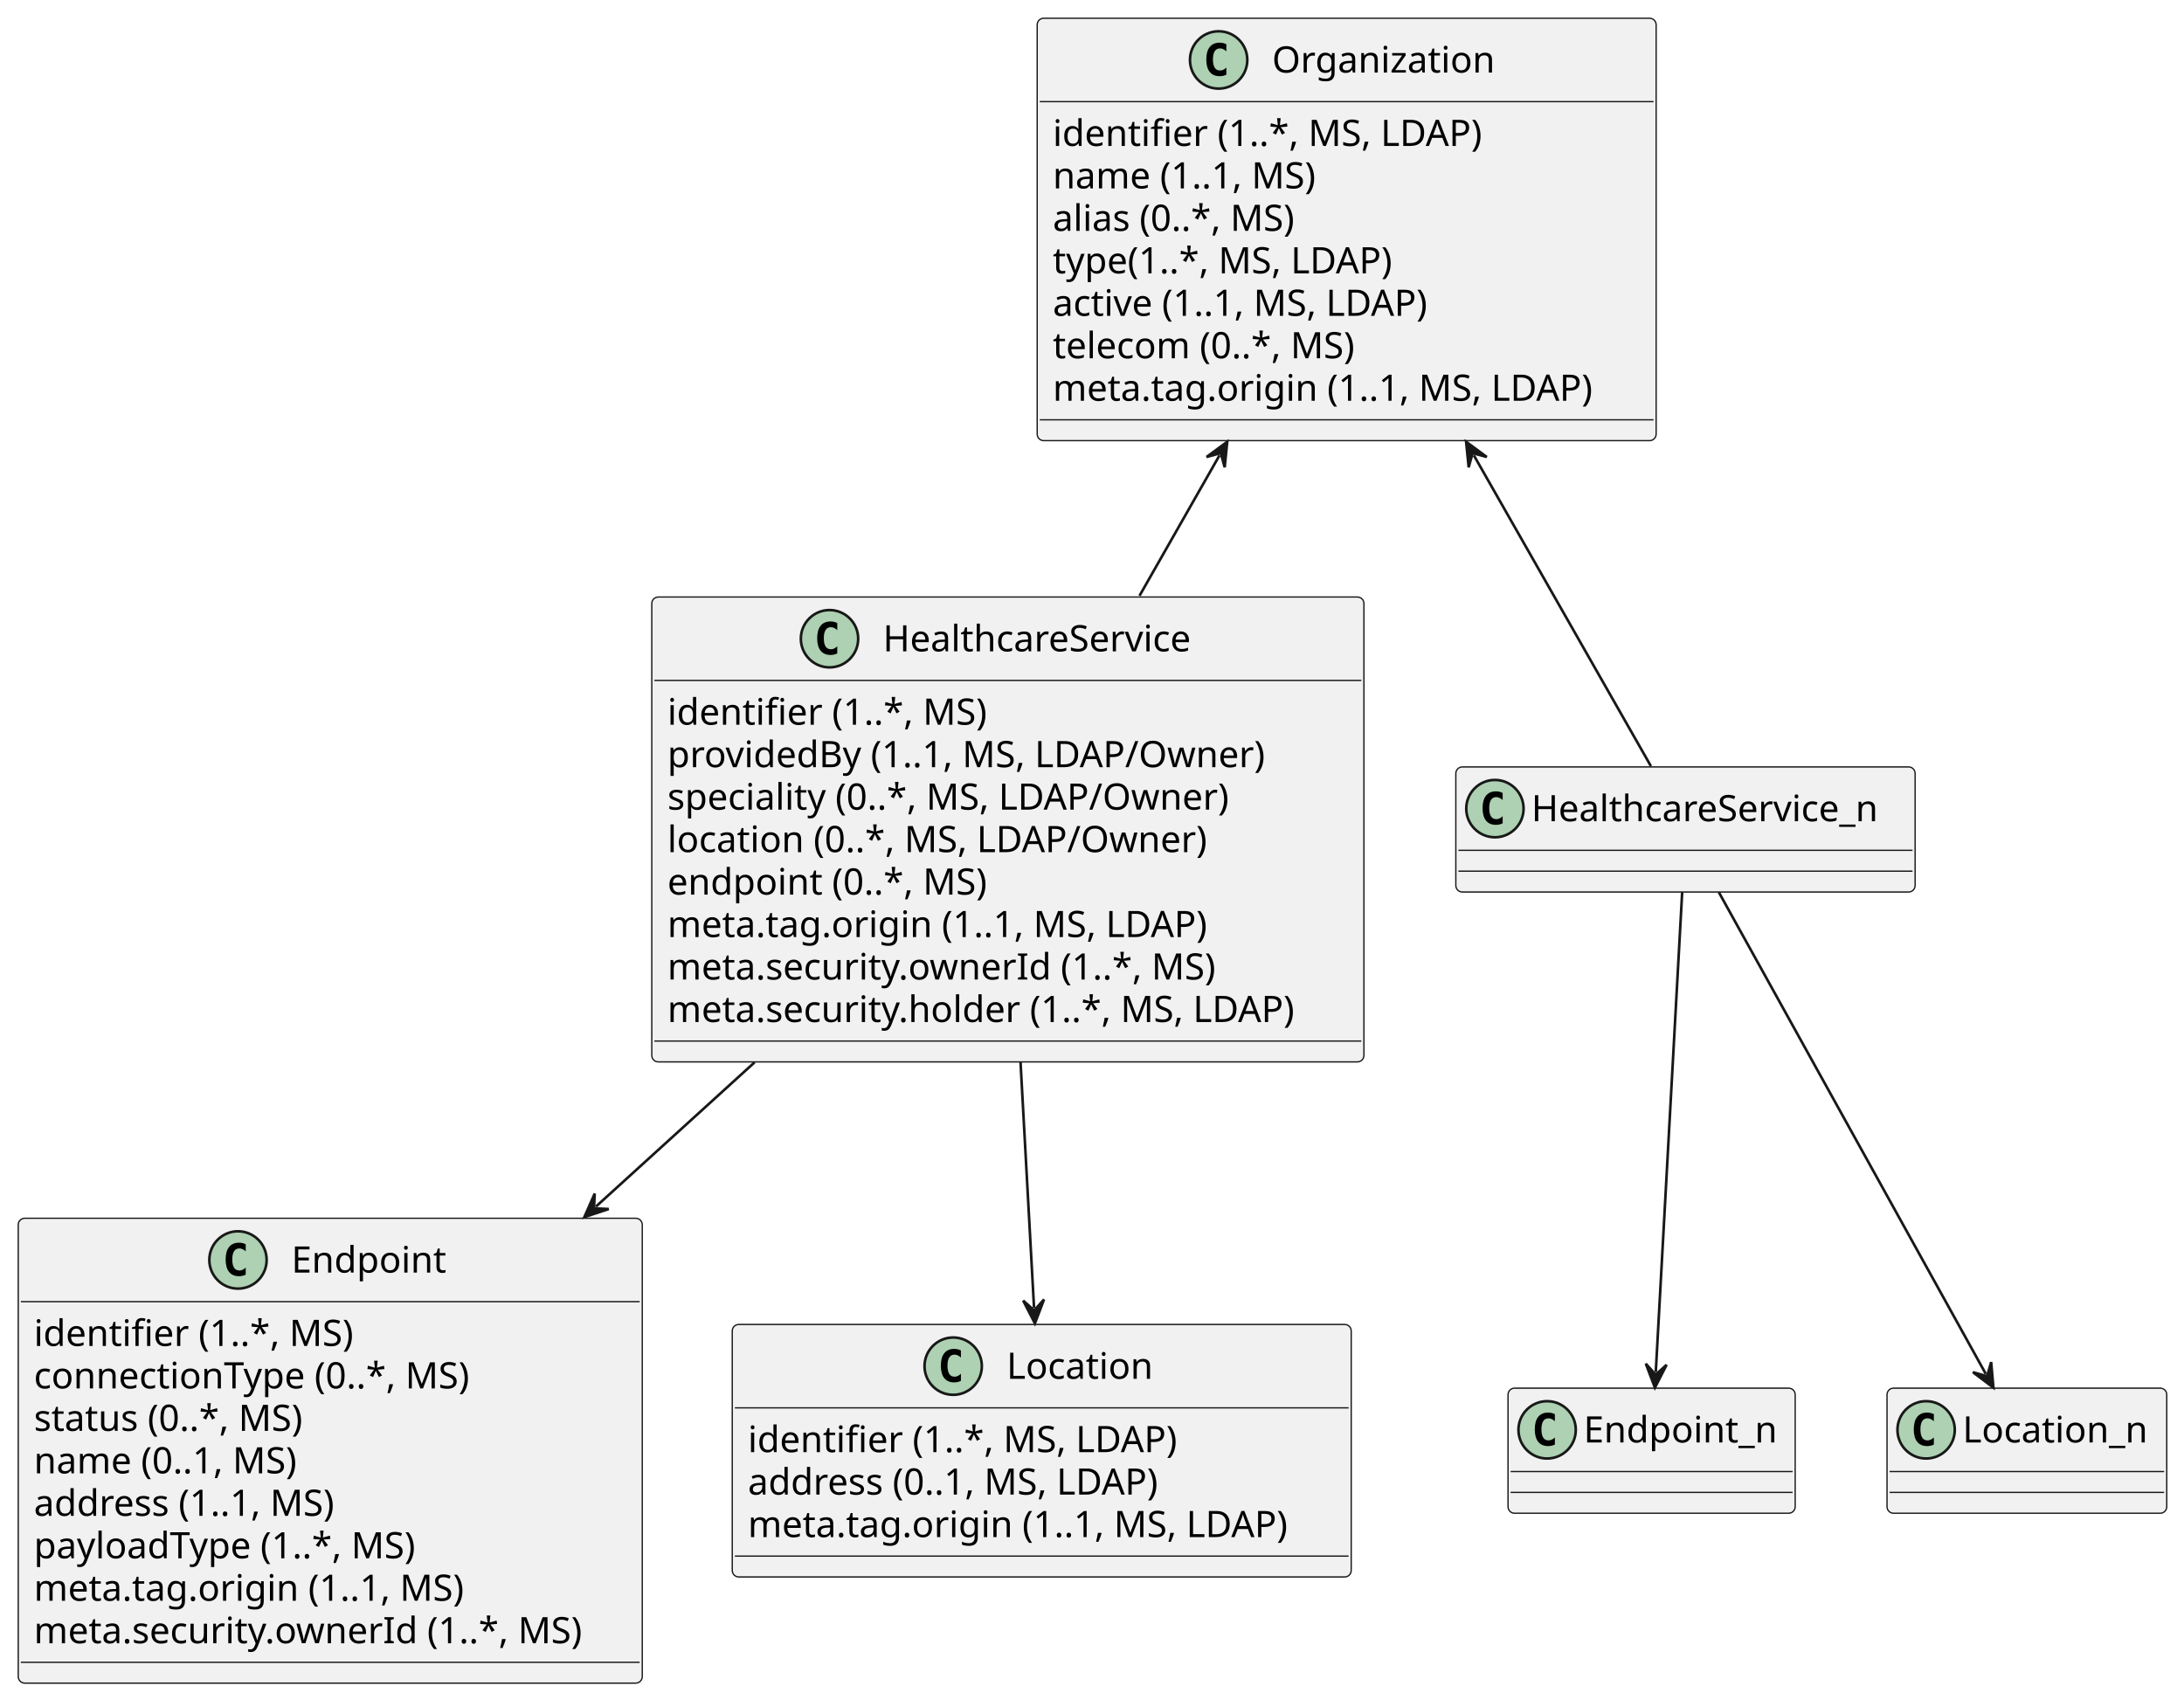
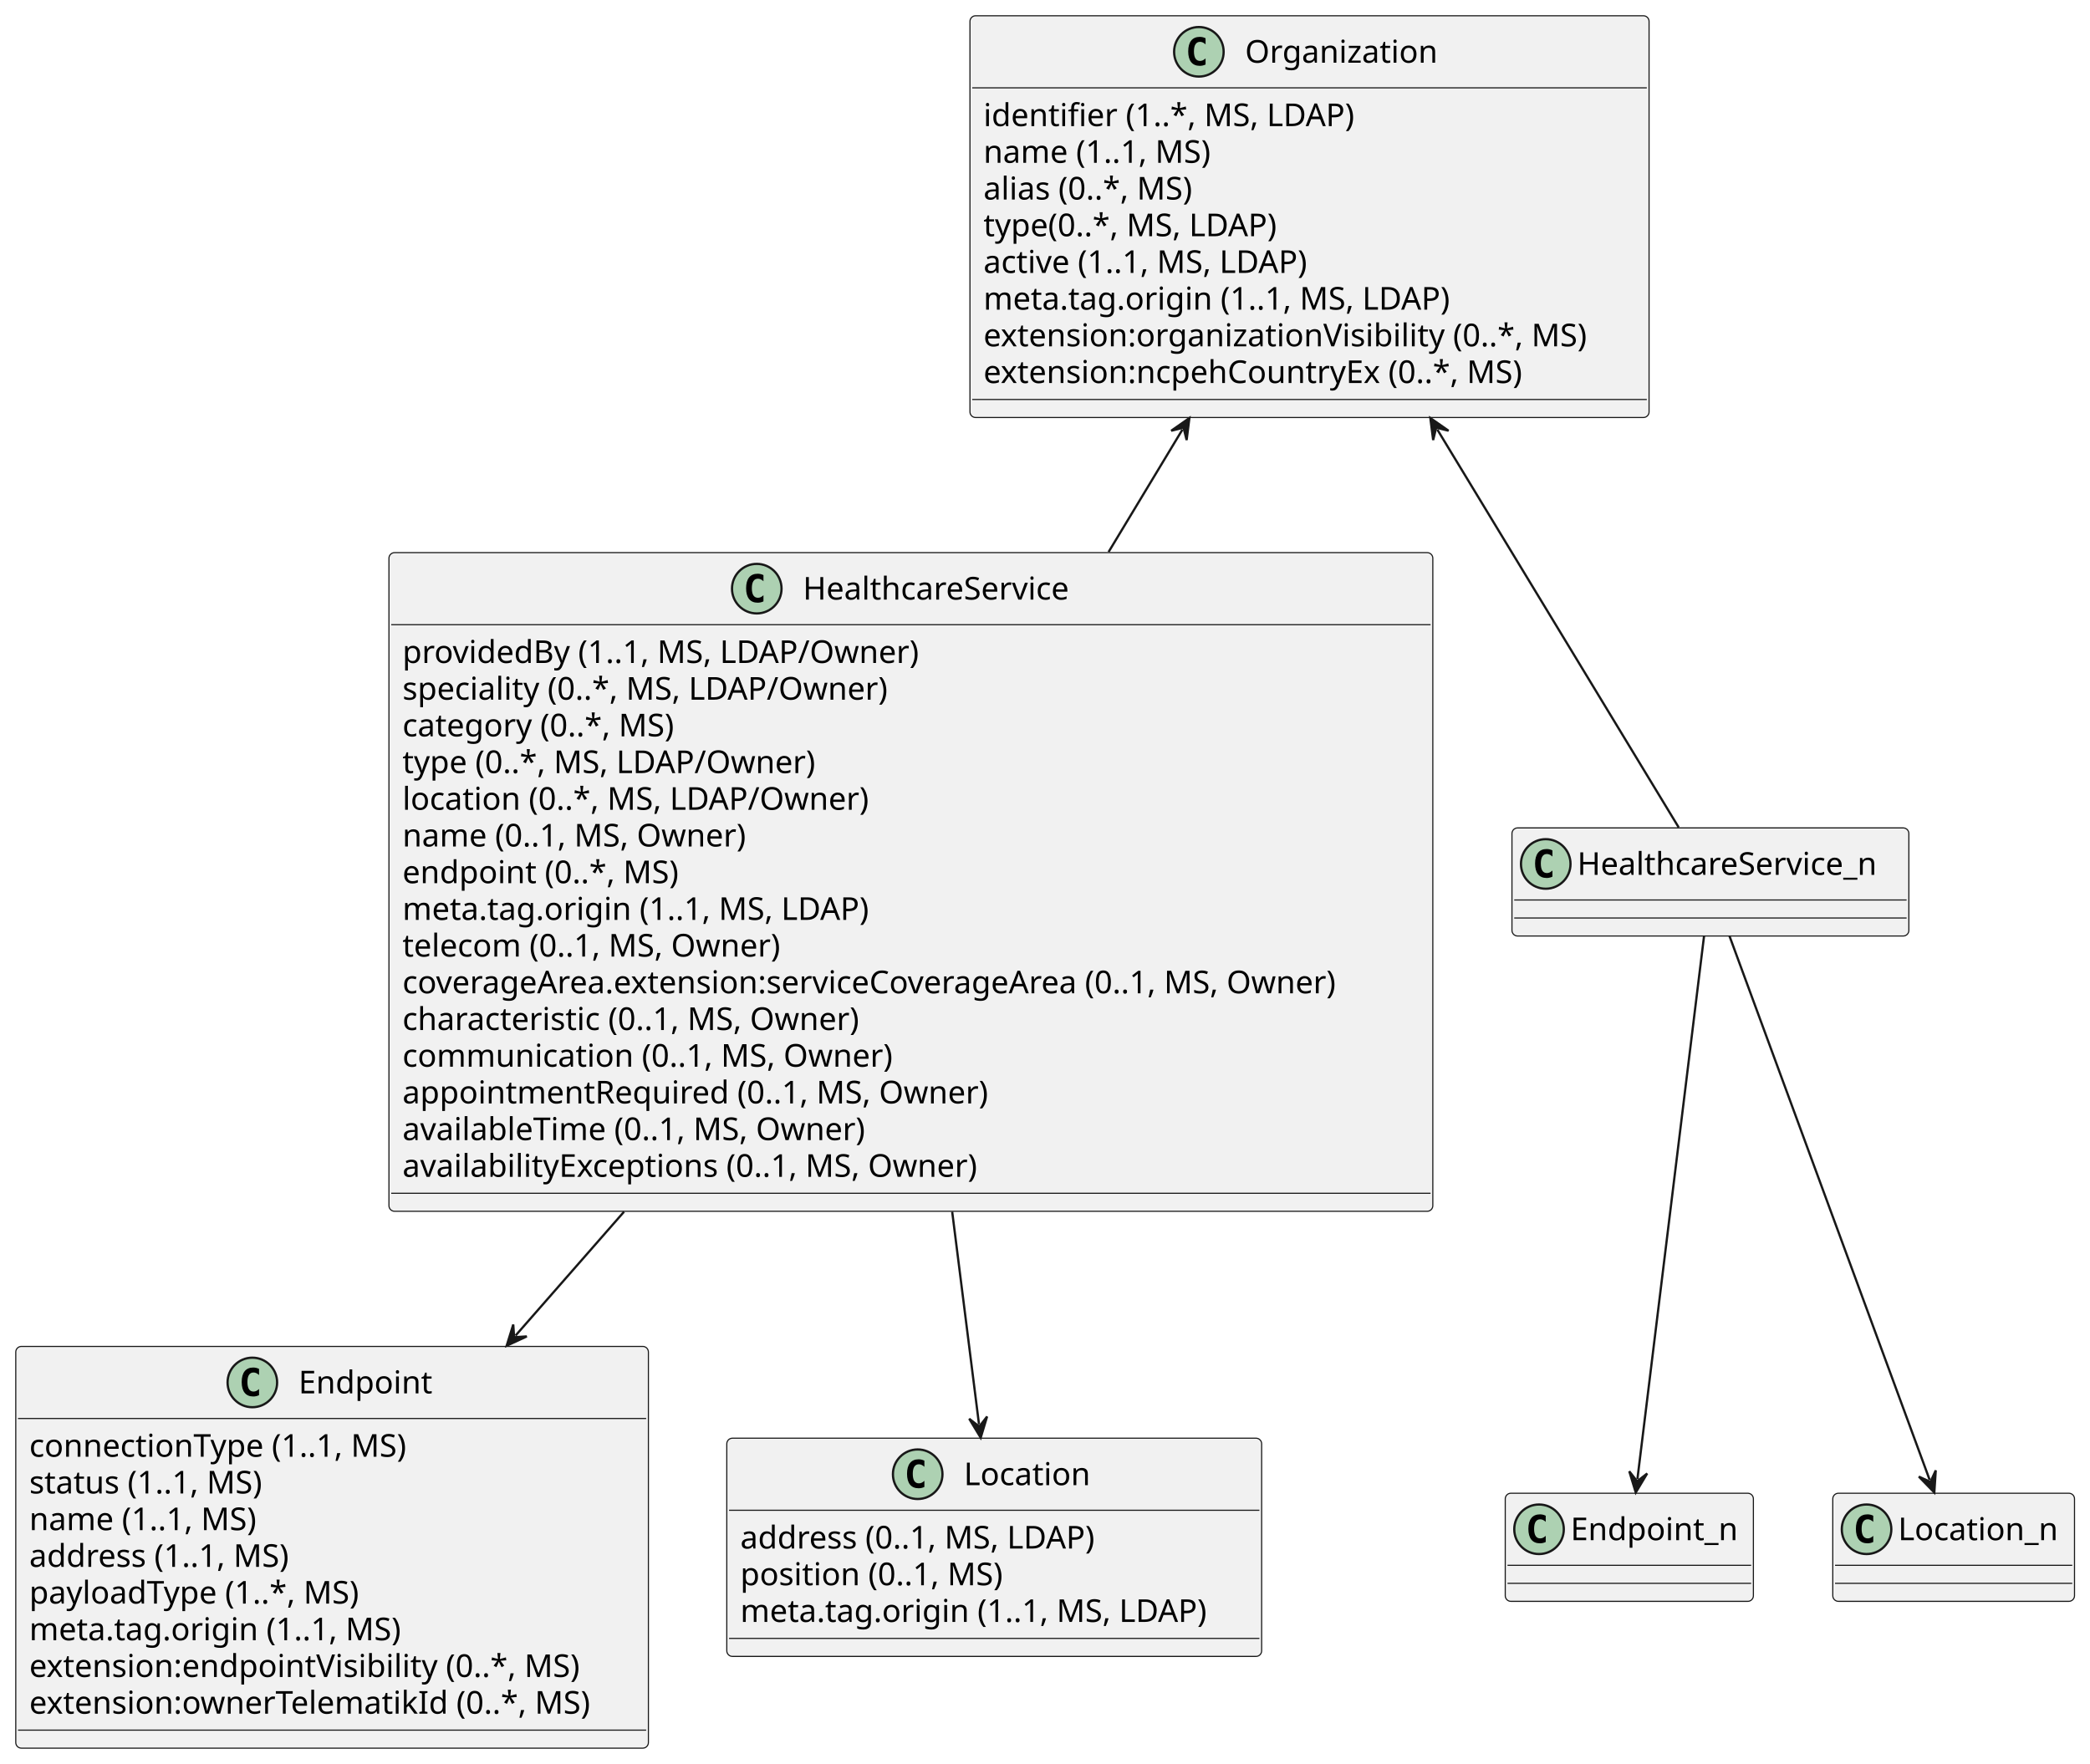
- <svg xmlns="http://www.w3.org/2000/svg" contentStyleType="text/css" data-diagram-type="CLASS" height="652px" preserveAspectRatio="none" style="width:838px;height:652px;background:#FFFFFF;" version="1.1" viewBox="0 0 838 652" width="838px" zoomAndPan="magnify">
+ <svg xmlns="http://www.w3.org/2000/svg" contentStyleType="text/css" data-diagram-type="CLASS" height="783px" preserveAspectRatio="none" style="width:928px;height:783px;background:#FFFFFF;" version="1.1" viewBox="0 0 928 783" width="928px" zoomAndPan="magnify">
  <defs />
  <g>
    <g class="entity" data-entity="Organization" data-source-line="2" data-uid="ent0002" id="entity_Organization">
-       <rect fill="#F1F1F1" height="162.078" rx="2.5" ry="2.5" style="stroke:#181818;stroke-width:0.5;" width="237.49" x="397.97" y="7" />
-       <ellipse cx="467.591" cy="23" fill="#ADD1B2" rx="11" ry="11" style="stroke:#181818;stroke-width:1;" />
-       <path d="M470.559,28.641 Q469.981,28.938 469.341,29.078 Q468.7,29.234 467.997,29.234 Q465.497,29.234 464.169,27.594 Q462.856,25.938 462.856,22.812 Q462.856,19.688 464.169,18.031 Q465.497,16.375 467.997,16.375 Q468.7,16.375 469.341,16.531 Q469.997,16.688 470.559,16.984 L470.559,19.703 Q469.934,19.125 469.341,18.859 Q468.747,18.578 468.122,18.578 Q466.778,18.578 466.091,19.656 Q465.403,20.719 465.403,22.812 Q465.403,24.906 466.091,25.984 Q466.778,27.047 468.122,27.047 Q468.747,27.047 469.341,26.781 Q469.934,26.5 470.559,25.922 L470.559,28.641 Z " fill="#000000" />
-       <text fill="#000000" font-family="sans-serif" font-size="14" lengthAdjust="spacing" textLength="89.749" x="488.091" y="27.847">Organization</text>
-       <line style="stroke:#181818;stroke-width:0.5;" x1="398.97" x2="634.46" y1="39" y2="39" />
-       <text fill="#000000" font-family="sans-serif" font-size="14" lengthAdjust="spacing" textLength="178.377" x="403.97" y="55.995">identifier (1..*, MS, LDAP)</text>
-       <text fill="#000000" font-family="sans-serif" font-size="14" lengthAdjust="spacing" textLength="111.658" x="403.97" y="72.292">name (1..1, MS)</text>
-       <text fill="#000000" font-family="sans-serif" font-size="14" lengthAdjust="spacing" textLength="102.279" x="403.97" y="88.589">alias (0..*, MS)</text>
-       <text fill="#000000" font-family="sans-serif" font-size="14" lengthAdjust="spacing" textLength="142.372" x="403.97" y="104.886">type(1..*, MS, LDAP)</text>
-       <text fill="#000000" font-family="sans-serif" font-size="14" lengthAdjust="spacing" textLength="160.009" x="403.97" y="121.183">active (1..1, MS, LDAP)</text>
-       <text fill="#000000" font-family="sans-serif" font-size="14" lengthAdjust="spacing" textLength="126.554" x="403.97" y="137.48">telecom (0..*, MS)</text>
-       <text fill="#000000" font-family="sans-serif" font-size="14" lengthAdjust="spacing" textLength="225.49" x="403.97" y="153.776">meta.tag.origin (1..1, MS, LDAP)</text>
-       <line style="stroke:#181818;stroke-width:0.5;" x1="398.97" x2="634.46" y1="161.078" y2="161.078" />
+       <rect fill="#F1F1F1" height="178.375" rx="2.5" ry="2.5" style="stroke:#181818;stroke-width:0.5;" width="301.536" x="430.68" y="7" />
+       <ellipse cx="532.324" cy="23" fill="#ADD1B2" rx="11" ry="11" style="stroke:#181818;stroke-width:1;" />
+       <path d="M535.292,28.641 Q534.714,28.938 534.074,29.078 Q533.433,29.234 532.73,29.234 Q530.23,29.234 528.902,27.594 Q527.589,25.938 527.589,22.812 Q527.589,19.688 528.902,18.031 Q530.23,16.375 532.73,16.375 Q533.433,16.375 534.074,16.531 Q534.73,16.688 535.292,16.984 L535.292,19.703 Q534.667,19.125 534.074,18.859 Q533.48,18.578 532.855,18.578 Q531.511,18.578 530.824,19.656 Q530.136,20.719 530.136,22.812 Q530.136,24.906 530.824,25.984 Q531.511,27.047 532.855,27.047 Q533.48,27.047 534.074,26.781 Q534.667,26.5 535.292,25.922 L535.292,28.641 Z " fill="#000000" />
+       <text fill="#000000" font-family="sans-serif" font-size="14" lengthAdjust="spacing" textLength="89.749" x="552.824" y="27.847">Organization</text>
+       <line style="stroke:#181818;stroke-width:0.5;" x1="431.68" x2="731.216" y1="39" y2="39" />
+       <text fill="#000000" font-family="sans-serif" font-size="14" lengthAdjust="spacing" textLength="178.377" x="436.68" y="55.995">identifier (1..*, MS, LDAP)</text>
+       <text fill="#000000" font-family="sans-serif" font-size="14" lengthAdjust="spacing" textLength="111.658" x="436.68" y="72.292">name (1..1, MS)</text>
+       <text fill="#000000" font-family="sans-serif" font-size="14" lengthAdjust="spacing" textLength="102.279" x="436.68" y="88.589">alias (0..*, MS)</text>
+       <text fill="#000000" font-family="sans-serif" font-size="14" lengthAdjust="spacing" textLength="142.372" x="436.68" y="104.886">type(0..*, MS, LDAP)</text>
+       <text fill="#000000" font-family="sans-serif" font-size="14" lengthAdjust="spacing" textLength="160.009" x="436.68" y="121.183">active (1..1, MS, LDAP)</text>
+       <text fill="#000000" font-family="sans-serif" font-size="14" lengthAdjust="spacing" textLength="225.49" x="436.68" y="137.48">meta.tag.origin (1..1, MS, LDAP)</text>
+       <text fill="#000000" font-family="sans-serif" font-size="14" lengthAdjust="spacing" textLength="289.536" x="436.68" y="153.776">extension:organizationVisibility (0..*, MS)</text>
+       <text fill="#000000" font-family="sans-serif" font-size="14" lengthAdjust="spacing" textLength="258.952" x="436.68" y="170.073">extension:ncpehCountryEx (0..*, MS)</text>
+       <line style="stroke:#181818;stroke-width:0.5;" x1="431.68" x2="731.216" y1="177.375" y2="177.375" />
    </g>
-     <g class="entity" data-entity="HealthcareService" data-source-line="12" data-uid="ent0003" id="entity_HealthcareService">
-       <rect fill="#F1F1F1" height="178.375" rx="2.5" ry="2.5" style="stroke:#181818;stroke-width:0.5;" width="273.249" x="250.09" y="229.08" />
-       <ellipse cx="318.285" cy="245.08" fill="#ADD1B2" rx="11" ry="11" style="stroke:#181818;stroke-width:1;" />
-       <path d="M321.254,250.721 Q320.676,251.018 320.035,251.158 Q319.395,251.314 318.692,251.314 Q316.192,251.314 314.863,249.674 Q313.551,248.018 313.551,244.893 Q313.551,241.768 314.863,240.111 Q316.192,238.455 318.692,238.455 Q319.395,238.455 320.035,238.611 Q320.692,238.768 321.254,239.064 L321.254,241.783 Q320.629,241.205 320.035,240.939 Q319.442,240.658 318.817,240.658 Q317.473,240.658 316.785,241.736 Q316.098,242.799 316.098,244.893 Q316.098,246.986 316.785,248.064 Q317.473,249.127 318.817,249.127 Q319.442,249.127 320.035,248.861 Q320.629,248.58 321.254,248.002 L321.254,250.721 Z " fill="#000000" />
-       <text fill="#000000" font-family="sans-serif" font-size="14" lengthAdjust="spacing" textLength="128.358" x="338.785" y="249.927">HealthcareService</text>
-       <line style="stroke:#181818;stroke-width:0.5;" x1="251.09" x2="522.339" y1="261.08" y2="261.08" />
-       <text fill="#000000" font-family="sans-serif" font-size="14" lengthAdjust="spacing" textLength="132.877" x="256.09" y="278.075">identifier (1..*, MS)</text>
-       <text fill="#000000" font-family="sans-serif" font-size="14" lengthAdjust="spacing" textLength="247.543" x="256.09" y="294.372">providedBy (1..1, MS, LDAP/Owner)</text>
-       <text fill="#000000" font-family="sans-serif" font-size="14" lengthAdjust="spacing" textLength="232.49" x="256.09" y="310.669">speciality (0..*, MS, LDAP/Owner)</text>
-       <text fill="#000000" font-family="sans-serif" font-size="14" lengthAdjust="spacing" textLength="221.525" x="256.09" y="326.966">location (0..*, MS, LDAP/Owner)</text>
-       <text fill="#000000" font-family="sans-serif" font-size="14" lengthAdjust="spacing" textLength="132.125" x="256.09" y="343.263">endpoint (0..*, MS)</text>
-       <text fill="#000000" font-family="sans-serif" font-size="14" lengthAdjust="spacing" textLength="225.49" x="256.09" y="359.56">meta.tag.origin (1..1, MS, LDAP)</text>
-       <text fill="#000000" font-family="sans-serif" font-size="14" lengthAdjust="spacing" textLength="227.439" x="256.09" y="375.856">meta.security.ownerId (1..*, MS)</text>
-       <text fill="#000000" font-family="sans-serif" font-size="14" lengthAdjust="spacing" textLength="261.249" x="256.09" y="392.153">meta.security.holder (1..*, MS, LDAP)</text>
-       <line style="stroke:#181818;stroke-width:0.5;" x1="251.09" x2="522.339" y1="399.455" y2="399.455" />
+     <g class="entity" data-entity="HealthcareService" data-source-line="13" data-uid="ent0003" id="entity_HealthcareService">
+       <rect fill="#F1F1F1" height="292.453" rx="2.5" ry="2.5" style="stroke:#181818;stroke-width:0.5;" width="463.5" x="172.7" y="245.37" />
+       <ellipse cx="336.021" cy="261.37" fill="#ADD1B2" rx="11" ry="11" style="stroke:#181818;stroke-width:1;" />
+       <path d="M338.99,267.011 Q338.411,267.308 337.771,267.448 Q337.13,267.604 336.427,267.604 Q333.927,267.604 332.599,265.964 Q331.286,264.308 331.286,261.183 Q331.286,258.058 332.599,256.401 Q333.927,254.745 336.427,254.745 Q337.13,254.745 337.771,254.901 Q338.427,255.058 338.99,255.354 L338.99,258.073 Q338.365,257.495 337.771,257.229 Q337.177,256.948 336.552,256.948 Q335.208,256.948 334.521,258.026 Q333.833,259.089 333.833,261.183 Q333.833,263.276 334.521,264.354 Q335.208,265.417 336.552,265.417 Q337.177,265.417 337.771,265.151 Q338.365,264.87 338.99,264.292 L338.99,267.011 Z " fill="#000000" />
+       <text fill="#000000" font-family="sans-serif" font-size="14" lengthAdjust="spacing" textLength="128.358" x="356.521" y="266.217">HealthcareService</text>
+       <line style="stroke:#181818;stroke-width:0.5;" x1="173.7" x2="635.2" y1="277.37" y2="277.37" />
+       <text fill="#000000" font-family="sans-serif" font-size="14" lengthAdjust="spacing" textLength="247.543" x="178.7" y="294.365">providedBy (1..1, MS, LDAP/Owner)</text>
+       <text fill="#000000" font-family="sans-serif" font-size="14" lengthAdjust="spacing" textLength="232.49" x="178.7" y="310.662">speciality (0..*, MS, LDAP/Owner)</text>
+       <text fill="#000000" font-family="sans-serif" font-size="14" lengthAdjust="spacing" textLength="131.92" x="178.7" y="326.959">category (0..*, MS)</text>
+       <text fill="#000000" font-family="sans-serif" font-size="14" lengthAdjust="spacing" textLength="197.251" x="178.7" y="343.256">type (0..*, MS, LDAP/Owner)</text>
+       <text fill="#000000" font-family="sans-serif" font-size="14" lengthAdjust="spacing" textLength="221.525" x="178.7" y="359.553">location (0..*, MS, LDAP/Owner)</text>
+       <text fill="#000000" font-family="sans-serif" font-size="14" lengthAdjust="spacing" textLength="166.27" x="178.7" y="375.849">name (0..1, MS, Owner)</text>
+       <text fill="#000000" font-family="sans-serif" font-size="14" lengthAdjust="spacing" textLength="132.125" x="178.7" y="392.146">endpoint (0..*, MS)</text>
+       <text fill="#000000" font-family="sans-serif" font-size="14" lengthAdjust="spacing" textLength="225.49" x="178.7" y="408.443">meta.tag.origin (1..1, MS, LDAP)</text>
+       <text fill="#000000" font-family="sans-serif" font-size="14" lengthAdjust="spacing" textLength="183.073" x="178.7" y="424.74">telecom (0..1, MS, Owner)</text>
+       <text fill="#000000" font-family="sans-serif" font-size="14" lengthAdjust="spacing" textLength="451.5" x="178.7" y="441.037">coverageArea.extension:serviceCoverageArea (0..1, MS, Owner)</text>
+       <text fill="#000000" font-family="sans-serif" font-size="14" lengthAdjust="spacing" textLength="221.867" x="178.7" y="457.334">characteristic (0..1, MS, Owner)</text>
+       <text fill="#000000" font-family="sans-serif" font-size="14" lengthAdjust="spacing" textLength="234.835" x="178.7" y="473.631">communication (0..1, MS, Owner)</text>
+       <text fill="#000000" font-family="sans-serif" font-size="14" lengthAdjust="spacing" textLength="279.597" x="178.7" y="489.928">appointmentRequired (0..1, MS, Owner)</text>
+       <text fill="#000000" font-family="sans-serif" font-size="14" lengthAdjust="spacing" textLength="224.451" x="178.7" y="506.224">availableTime (0..1, MS, Owner)</text>
+       <text fill="#000000" font-family="sans-serif" font-size="14" lengthAdjust="spacing" textLength="279.139" x="178.7" y="522.521">availabilityExceptions (0..1, MS, Owner)</text>
+       <line style="stroke:#181818;stroke-width:0.5;" x1="173.7" x2="635.2" y1="529.823" y2="529.823" />
    </g>
-     <g class="entity" data-entity="Endpoint" data-source-line="23" data-uid="ent0004" id="entity_Endpoint">
-       <rect fill="#F1F1F1" height="178.375" rx="2.5" ry="2.5" style="stroke:#181818;stroke-width:0.5;" width="239.439" x="7" y="467.45" />
-       <ellipse cx="91.314" cy="483.45" fill="#ADD1B2" rx="11" ry="11" style="stroke:#181818;stroke-width:1;" />
-       <path d="M94.283,489.091 Q93.705,489.387 93.064,489.528 Q92.424,489.684 91.721,489.684 Q89.221,489.684 87.893,488.044 Q86.58,486.387 86.58,483.262 Q86.58,480.137 87.893,478.481 Q89.221,476.825 91.721,476.825 Q92.424,476.825 93.064,476.981 Q93.721,477.137 94.283,477.434 L94.283,480.153 Q93.658,479.575 93.064,479.309 Q92.471,479.028 91.846,479.028 Q90.502,479.028 89.814,480.106 Q89.127,481.169 89.127,483.262 Q89.127,485.356 89.814,486.434 Q90.502,487.497 91.846,487.497 Q92.471,487.497 93.064,487.231 Q93.658,486.95 94.283,486.372 L94.283,489.091 Z " fill="#000000" />
-       <text fill="#000000" font-family="sans-serif" font-size="14" lengthAdjust="spacing" textLength="62.31" x="111.814" y="488.297">Endpoint</text>
-       <line style="stroke:#181818;stroke-width:0.5;" x1="8" x2="245.439" y1="499.45" y2="499.45" />
-       <text fill="#000000" font-family="sans-serif" font-size="14" lengthAdjust="spacing" textLength="132.877" x="13" y="516.445">identifier (1..*, MS)</text>
-       <text fill="#000000" font-family="sans-serif" font-size="14" lengthAdjust="spacing" textLength="181.522" x="13" y="532.742">connectionType (0..*, MS)</text>
-       <text fill="#000000" font-family="sans-serif" font-size="14" lengthAdjust="spacing" textLength="113.066" x="13" y="549.039">status (0..*, MS)</text>
-       <text fill="#000000" font-family="sans-serif" font-size="14" lengthAdjust="spacing" textLength="111.658" x="13" y="565.336">name (0..1, MS)</text>
-       <text fill="#000000" font-family="sans-serif" font-size="14" lengthAdjust="spacing" textLength="127.265" x="13" y="581.633">address (1..1, MS)</text>
-       <text fill="#000000" font-family="sans-serif" font-size="14" lengthAdjust="spacing" textLength="160.057" x="13" y="597.929">payloadType (1..*, MS)</text>
-       <text fill="#000000" font-family="sans-serif" font-size="14" lengthAdjust="spacing" textLength="179.99" x="13" y="614.226">meta.tag.origin (1..1, MS)</text>
-       <text fill="#000000" font-family="sans-serif" font-size="14" lengthAdjust="spacing" textLength="227.439" x="13" y="630.523">meta.security.ownerId (1..*, MS)</text>
-       <line style="stroke:#181818;stroke-width:0.5;" x1="8" x2="245.439" y1="637.825" y2="637.825" />
+     <g class="entity" data-entity="Endpoint" data-source-line="31" data-uid="ent0004" id="entity_Endpoint">
+       <rect fill="#F1F1F1" height="178.375" rx="2.5" ry="2.5" style="stroke:#181818;stroke-width:0.5;" width="280.905" x="7" y="597.82" />
+       <ellipse cx="112.048" cy="613.82" fill="#ADD1B2" rx="11" ry="11" style="stroke:#181818;stroke-width:1;" />
+       <path d="M115.017,619.461 Q114.439,619.758 113.798,619.898 Q113.157,620.054 112.454,620.054 Q109.954,620.054 108.626,618.414 Q107.314,616.758 107.314,613.633 Q107.314,610.508 108.626,608.851 Q109.954,607.195 112.454,607.195 Q113.157,607.195 113.798,607.351 Q114.454,607.508 115.017,607.804 L115.017,610.523 Q114.392,609.945 113.798,609.679 Q113.204,609.398 112.579,609.398 Q111.235,609.398 110.548,610.476 Q109.86,611.539 109.86,613.633 Q109.86,615.726 110.548,616.804 Q111.235,617.867 112.579,617.867 Q113.204,617.867 113.798,617.601 Q114.392,617.32 115.017,616.742 L115.017,619.461 Z " fill="#000000" />
+       <text fill="#000000" font-family="sans-serif" font-size="14" lengthAdjust="spacing" textLength="62.31" x="132.548" y="618.667">Endpoint</text>
+       <line style="stroke:#181818;stroke-width:0.5;" x1="8" x2="286.905" y1="629.82" y2="629.82" />
+       <text fill="#000000" font-family="sans-serif" font-size="14" lengthAdjust="spacing" textLength="183.429" x="13" y="646.815">connectionType (1..1, MS)</text>
+       <text fill="#000000" font-family="sans-serif" font-size="14" lengthAdjust="spacing" textLength="114.974" x="13" y="663.112">status (1..1, MS)</text>
+       <text fill="#000000" font-family="sans-serif" font-size="14" lengthAdjust="spacing" textLength="111.658" x="13" y="679.409">name (1..1, MS)</text>
+       <text fill="#000000" font-family="sans-serif" font-size="14" lengthAdjust="spacing" textLength="127.265" x="13" y="695.706">address (1..1, MS)</text>
+       <text fill="#000000" font-family="sans-serif" font-size="14" lengthAdjust="spacing" textLength="160.057" x="13" y="712.003">payloadType (1..*, MS)</text>
+       <text fill="#000000" font-family="sans-serif" font-size="14" lengthAdjust="spacing" textLength="179.99" x="13" y="728.299">meta.tag.origin (1..1, MS)</text>
+       <text fill="#000000" font-family="sans-serif" font-size="14" lengthAdjust="spacing" textLength="264.318" x="13" y="744.596">extension:endpointVisibility (0..*, MS)</text>
+       <text fill="#000000" font-family="sans-serif" font-size="14" lengthAdjust="spacing" textLength="268.905" x="13" y="760.893">extension:ownerTelematikId (0..*, MS)</text>
+       <line style="stroke:#181818;stroke-width:0.5;" x1="8" x2="286.905" y1="768.195" y2="768.195" />
    </g>
-     <g class="entity" data-entity="Location" data-source-line="34" data-uid="ent0005" id="entity_Location">
-       <rect fill="#F1F1F1" height="96.891" rx="2.5" ry="2.5" style="stroke:#181818;stroke-width:0.5;" width="237.49" x="280.97" y="508.2" />
-       <ellipse cx="365.736" cy="524.2" fill="#ADD1B2" rx="11" ry="11" style="stroke:#181818;stroke-width:1;" />
-       <path d="M368.704,529.841 Q368.126,530.138 367.486,530.278 Q366.845,530.434 366.142,530.434 Q363.642,530.434 362.314,528.794 Q361.001,527.138 361.001,524.013 Q361.001,520.888 362.314,519.231 Q363.642,517.575 366.142,517.575 Q366.845,517.575 367.486,517.731 Q368.142,517.888 368.704,518.184 L368.704,520.903 Q368.079,520.325 367.486,520.059 Q366.892,519.778 366.267,519.778 Q364.923,519.778 364.236,520.856 Q363.548,521.919 363.548,524.013 Q363.548,526.106 364.236,527.184 Q364.923,528.247 366.267,528.247 Q366.892,528.247 367.486,527.981 Q368.079,527.7 368.704,527.122 L368.704,529.841 Z " fill="#000000" />
-       <text fill="#000000" font-family="sans-serif" font-size="14" lengthAdjust="spacing" textLength="59.459" x="386.236" y="529.047">Location</text>
-       <line style="stroke:#181818;stroke-width:0.5;" x1="281.97" x2="517.46" y1="540.2" y2="540.2" />
-       <text fill="#000000" font-family="sans-serif" font-size="14" lengthAdjust="spacing" textLength="178.377" x="286.97" y="557.195">identifier (1..*, MS, LDAP)</text>
-       <text fill="#000000" font-family="sans-serif" font-size="14" lengthAdjust="spacing" textLength="172.765" x="286.97" y="573.492">address (0..1, MS, LDAP)</text>
-       <text fill="#000000" font-family="sans-serif" font-size="14" lengthAdjust="spacing" textLength="225.49" x="286.97" y="589.789">meta.tag.origin (1..1, MS, LDAP)</text>
-       <line style="stroke:#181818;stroke-width:0.5;" x1="281.97" x2="517.46" y1="597.091" y2="597.091" />
+     <g class="entity" data-entity="Location" data-source-line="41" data-uid="ent0005" id="entity_Location">
+       <rect fill="#F1F1F1" height="96.891" rx="2.5" ry="2.5" style="stroke:#181818;stroke-width:0.5;" width="237.49" x="322.71" y="638.57" />
+       <ellipse cx="407.476" cy="654.57" fill="#ADD1B2" rx="11" ry="11" style="stroke:#181818;stroke-width:1;" />
+       <path d="M410.444,660.211 Q409.866,660.508 409.226,660.648 Q408.585,660.804 407.882,660.804 Q405.382,660.804 404.054,659.164 Q402.741,657.508 402.741,654.383 Q402.741,651.258 404.054,649.601 Q405.382,647.945 407.882,647.945 Q408.585,647.945 409.226,648.101 Q409.882,648.258 410.444,648.554 L410.444,651.273 Q409.819,650.695 409.226,650.429 Q408.632,650.148 408.007,650.148 Q406.663,650.148 405.976,651.226 Q405.288,652.289 405.288,654.383 Q405.288,656.476 405.976,657.554 Q406.663,658.617 408.007,658.617 Q408.632,658.617 409.226,658.351 Q409.819,658.07 410.444,657.492 L410.444,660.211 Z " fill="#000000" />
+       <text fill="#000000" font-family="sans-serif" font-size="14" lengthAdjust="spacing" textLength="59.459" x="427.976" y="659.417">Location</text>
+       <line style="stroke:#181818;stroke-width:0.5;" x1="323.71" x2="559.2" y1="670.57" y2="670.57" />
+       <text fill="#000000" font-family="sans-serif" font-size="14" lengthAdjust="spacing" textLength="172.765" x="328.71" y="687.565">address (0..1, MS, LDAP)</text>
+       <text fill="#000000" font-family="sans-serif" font-size="14" lengthAdjust="spacing" textLength="127.408" x="328.71" y="703.862">position (0..1, MS)</text>
+       <text fill="#000000" font-family="sans-serif" font-size="14" lengthAdjust="spacing" textLength="225.49" x="328.71" y="720.159">meta.tag.origin (1..1, MS, LDAP)</text>
+       <line style="stroke:#181818;stroke-width:0.5;" x1="323.71" x2="559.2" y1="727.461" y2="727.461" />
    </g>
-     <g class="entity" data-entity="HealthcareService_n" data-source-line="44" data-uid="ent0009" id="entity_HealthcareService_n">
-       <rect fill="#F1F1F1" height="48" rx="2.5" ry="2.5" style="stroke:#181818;stroke-width:0.5;" width="176.231" x="558.6" y="294.27" />
-       <ellipse cx="573.6" cy="310.27" fill="#ADD1B2" rx="11" ry="11" style="stroke:#181818;stroke-width:1;" />
-       <path d="M576.569,315.911 Q575.991,316.207 575.35,316.348 Q574.709,316.504 574.006,316.504 Q571.506,316.504 570.178,314.864 Q568.866,313.207 568.866,310.082 Q568.866,306.957 570.178,305.301 Q571.506,303.645 574.006,303.645 Q574.709,303.645 575.35,303.801 Q576.006,303.957 576.569,304.254 L576.569,306.973 Q575.944,306.395 575.35,306.129 Q574.756,305.848 574.131,305.848 Q572.788,305.848 572.1,306.926 Q571.413,307.989 571.413,310.082 Q571.413,312.176 572.1,313.254 Q572.788,314.317 574.131,314.317 Q574.756,314.317 575.35,314.051 Q575.944,313.77 576.569,313.192 L576.569,315.911 Z " fill="#000000" />
-       <text fill="#000000" font-family="sans-serif" font-size="14" lengthAdjust="spacing" textLength="144.231" x="587.6" y="315.117">HealthcareService_n</text>
-       <line style="stroke:#181818;stroke-width:0.5;" x1="559.6" x2="733.831" y1="326.27" y2="326.27" />
-       <line style="stroke:#181818;stroke-width:0.5;" x1="559.6" x2="733.831" y1="334.27" y2="334.27" />
+     <g class="entity" data-entity="HealthcareService_n" data-source-line="51" data-uid="ent0009" id="entity_HealthcareService_n">
+       <rect fill="#F1F1F1" height="48" rx="2.5" ry="2.5" style="stroke:#181818;stroke-width:0.5;" width="176.231" x="671.34" y="367.6" />
+       <ellipse cx="686.34" cy="383.6" fill="#ADD1B2" rx="11" ry="11" style="stroke:#181818;stroke-width:1;" />
+       <path d="M689.309,389.241 Q688.731,389.538 688.09,389.678 Q687.449,389.834 686.746,389.834 Q684.246,389.834 682.918,388.194 Q681.606,386.538 681.606,383.413 Q681.606,380.288 682.918,378.631 Q684.246,376.975 686.746,376.975 Q687.449,376.975 688.09,377.131 Q688.746,377.288 689.309,377.584 L689.309,380.303 Q688.684,379.725 688.09,379.459 Q687.496,379.178 686.871,379.178 Q685.528,379.178 684.84,380.256 Q684.153,381.319 684.153,383.413 Q684.153,385.506 684.84,386.584 Q685.528,387.647 686.871,387.647 Q687.496,387.647 688.09,387.381 Q688.684,387.1 689.309,386.522 L689.309,389.241 Z " fill="#000000" />
+       <text fill="#000000" font-family="sans-serif" font-size="14" lengthAdjust="spacing" textLength="144.231" x="700.34" y="388.447">HealthcareService_n</text>
+       <line style="stroke:#181818;stroke-width:0.5;" x1="672.34" x2="846.571" y1="399.6" y2="399.6" />
+       <line style="stroke:#181818;stroke-width:0.5;" x1="672.34" x2="846.571" y1="407.6" y2="407.6" />
    </g>
-     <g class="entity" data-entity="Endpoint_n" data-source-line="45" data-uid="ent0011" id="entity_Endpoint_n">
-       <rect fill="#F1F1F1" height="48" rx="2.5" ry="2.5" style="stroke:#181818;stroke-width:0.5;" width="110.183" x="578.63" y="532.64" />
-       <ellipse cx="593.63" cy="548.64" fill="#ADD1B2" rx="11" ry="11" style="stroke:#181818;stroke-width:1;" />
-       <path d="M596.599,554.281 Q596.021,554.577 595.38,554.718 Q594.739,554.874 594.036,554.874 Q591.536,554.874 590.208,553.234 Q588.896,551.577 588.896,548.452 Q588.896,545.327 590.208,543.671 Q591.536,542.015 594.036,542.015 Q594.739,542.015 595.38,542.171 Q596.036,542.327 596.599,542.624 L596.599,545.343 Q595.974,544.765 595.38,544.499 Q594.786,544.218 594.161,544.218 Q592.817,544.218 592.13,545.296 Q591.442,546.359 591.442,548.452 Q591.442,550.546 592.13,551.624 Q592.817,552.687 594.161,552.687 Q594.786,552.687 595.38,552.421 Q595.974,552.14 596.599,551.562 L596.599,554.281 Z " fill="#000000" />
-       <text fill="#000000" font-family="sans-serif" font-size="14" lengthAdjust="spacing" textLength="78.183" x="607.63" y="553.487">Endpoint_n</text>
-       <line style="stroke:#181818;stroke-width:0.5;" x1="579.63" x2="687.813" y1="564.64" y2="564.64" />
-       <line style="stroke:#181818;stroke-width:0.5;" x1="579.63" x2="687.813" y1="572.64" y2="572.64" />
+     <g class="entity" data-entity="Endpoint_n" data-source-line="52" data-uid="ent0011" id="entity_Endpoint_n">
+       <rect fill="#F1F1F1" height="48" rx="2.5" ry="2.5" style="stroke:#181818;stroke-width:0.5;" width="110.183" x="668.36" y="663.01" />
+       <ellipse cx="683.36" cy="679.01" fill="#ADD1B2" rx="11" ry="11" style="stroke:#181818;stroke-width:1;" />
+       <path d="M686.329,684.651 Q685.751,684.947 685.11,685.088 Q684.469,685.244 683.766,685.244 Q681.266,685.244 679.938,683.604 Q678.626,681.947 678.626,678.822 Q678.626,675.697 679.938,674.041 Q681.266,672.385 683.766,672.385 Q684.469,672.385 685.11,672.541 Q685.766,672.697 686.329,672.994 L686.329,675.713 Q685.704,675.135 685.11,674.869 Q684.516,674.588 683.891,674.588 Q682.548,674.588 681.86,675.666 Q681.173,676.729 681.173,678.822 Q681.173,680.916 681.86,681.994 Q682.548,683.057 683.891,683.057 Q684.516,683.057 685.11,682.791 Q685.704,682.51 686.329,681.932 L686.329,684.651 Z " fill="#000000" />
+       <text fill="#000000" font-family="sans-serif" font-size="14" lengthAdjust="spacing" textLength="78.183" x="697.36" y="683.857">Endpoint_n</text>
+       <line style="stroke:#181818;stroke-width:0.5;" x1="669.36" x2="777.543" y1="695.01" y2="695.01" />
+       <line style="stroke:#181818;stroke-width:0.5;" x1="669.36" x2="777.543" y1="703.01" y2="703.01" />
    </g>
-     <g class="entity" data-entity="Location_n" data-source-line="46" data-uid="ent0013" id="entity_Location_n">
-       <rect fill="#F1F1F1" height="48" rx="2.5" ry="2.5" style="stroke:#181818;stroke-width:0.5;" width="107.332" x="724.05" y="532.64" />
-       <ellipse cx="739.05" cy="548.64" fill="#ADD1B2" rx="11" ry="11" style="stroke:#181818;stroke-width:1;" />
-       <path d="M742.019,554.281 Q741.441,554.577 740.8,554.718 Q740.159,554.874 739.456,554.874 Q736.956,554.874 735.628,553.234 Q734.316,551.577 734.316,548.452 Q734.316,545.327 735.628,543.671 Q736.956,542.015 739.456,542.015 Q740.159,542.015 740.8,542.171 Q741.456,542.327 742.019,542.624 L742.019,545.343 Q741.394,544.765 740.8,544.499 Q740.206,544.218 739.581,544.218 Q738.237,544.218 737.55,545.296 Q736.862,546.359 736.862,548.452 Q736.862,550.546 737.55,551.624 Q738.237,552.687 739.581,552.687 Q740.206,552.687 740.8,552.421 Q741.394,552.14 742.019,551.562 L742.019,554.281 Z " fill="#000000" />
-       <text fill="#000000" font-family="sans-serif" font-size="14" lengthAdjust="spacing" textLength="75.332" x="753.05" y="553.487">Location_n</text>
-       <line style="stroke:#181818;stroke-width:0.5;" x1="725.05" x2="830.382" y1="564.64" y2="564.64" />
-       <line style="stroke:#181818;stroke-width:0.5;" x1="725.05" x2="830.382" y1="572.64" y2="572.64" />
+     <g class="entity" data-entity="Location_n" data-source-line="53" data-uid="ent0013" id="entity_Location_n">
+       <rect fill="#F1F1F1" height="48" rx="2.5" ry="2.5" style="stroke:#181818;stroke-width:0.5;" width="107.332" x="813.79" y="663.01" />
+       <ellipse cx="828.79" cy="679.01" fill="#ADD1B2" rx="11" ry="11" style="stroke:#181818;stroke-width:1;" />
+       <path d="M831.759,684.651 Q831.181,684.947 830.54,685.088 Q829.899,685.244 829.196,685.244 Q826.696,685.244 825.368,683.604 Q824.056,681.947 824.056,678.822 Q824.056,675.697 825.368,674.041 Q826.696,672.385 829.196,672.385 Q829.899,672.385 830.54,672.541 Q831.196,672.697 831.759,672.994 L831.759,675.713 Q831.134,675.135 830.54,674.869 Q829.946,674.588 829.321,674.588 Q827.977,674.588 827.29,675.666 Q826.602,676.729 826.602,678.822 Q826.602,680.916 827.29,681.994 Q827.977,683.057 829.321,683.057 Q829.946,683.057 830.54,682.791 Q831.134,682.51 831.759,681.932 L831.759,684.651 Z " fill="#000000" />
+       <text fill="#000000" font-family="sans-serif" font-size="14" lengthAdjust="spacing" textLength="75.332" x="842.79" y="683.857">Location_n</text>
+       <line style="stroke:#181818;stroke-width:0.5;" x1="814.79" x2="920.122" y1="695.01" y2="695.01" />
+       <line style="stroke:#181818;stroke-width:0.5;" x1="814.79" x2="920.122" y1="703.01" y2="703.01" />
    </g>
-     <g class="link" data-entity-1="Organization" data-entity-2="HealthcareService" data-source-line="40" data-uid="lnk6" id="link_Organization_HealthcareService">
-       <path codeLine="40" d="M467.918,174.722 C457.019,193.843 448.31,209.13 437.23,228.6" fill="none" id="Organization-backto-HealthcareService" style="stroke:#181818;stroke-width:1;" />
-       <polygon fill="#181818" points="470.89,169.51,462.958,175.348,468.414,173.854,469.908,179.31,470.89,169.51" style="stroke:#181818;stroke-width:1;" />
+     <g class="link" data-entity-1="Organization" data-entity-2="HealthcareService" data-source-line="47" data-uid="lnk6" id="link_Organization_HealthcareService">
+       <path codeLine="47" d="M525.01,190.757 C513.66,209.567 504.49,224.77 492.23,245.08" fill="none" id="Organization-backto-HealthcareService" style="stroke:#181818;stroke-width:1;" />
+       <polygon fill="#181818" points="528.11,185.62,520.035,191.259,525.527,189.901,526.885,195.392,528.11,185.62" style="stroke:#181818;stroke-width:1;" />
    </g>
-     <g class="link" data-entity-1="HealthcareService" data-entity-2="Endpoint" data-source-line="41" data-uid="lnk7" id="link_HealthcareService_Endpoint">
-       <path codeLine="41" d="M289.54,407.62 C268.19,427.03 250.019,443.544 228.66,462.964" fill="none" id="HealthcareService-to-Endpoint" style="stroke:#181818;stroke-width:1;" />
-       <polygon fill="#181818" points="224.22,467,233.57,463.905,227.919,463.637,228.188,457.986,224.22,467" style="stroke:#181818;stroke-width:1;" />
+     <g class="link" data-entity-1="HealthcareService" data-entity-2="Endpoint" data-source-line="48" data-uid="lnk7" id="link_HealthcareService_Endpoint">
+       <path codeLine="48" d="M277.08,538.02 C259.29,558.33 245.414,574.177 228.924,592.997" fill="none" id="HealthcareService-to-Endpoint" style="stroke:#181818;stroke-width:1;" />
+       <polygon fill="#181818" points="224.97,597.51,233.91,593.377,228.265,593.749,227.893,588.105,224.97,597.51" style="stroke:#181818;stroke-width:1;" />
    </g>
-     <g class="link" data-entity-1="HealthcareService" data-entity-2="Location" data-source-line="42" data-uid="lnk8" id="link_HealthcareService_Location">
-       <path codeLine="42" d="M391.58,407.62 C393.45,441.58 395.181,473.069 396.761,501.819" fill="none" id="HealthcareService-to-Location" style="stroke:#181818;stroke-width:1;" />
-       <polygon fill="#181818" points="397.09,507.81,400.59,498.604,396.816,502.817,392.602,499.043,397.09,507.81" style="stroke:#181818;stroke-width:1;" />
+     <g class="link" data-entity-1="HealthcareService" data-entity-2="Location" data-source-line="49" data-uid="lnk8" id="link_HealthcareService_Location">
+       <path codeLine="49" d="M422.79,538.02 C427.37,574.33 431.208,604.797 434.698,632.417" fill="none" id="HealthcareService-to-Location" style="stroke:#181818;stroke-width:1;" />
+       <polygon fill="#181818" points="435.45,638.37,438.29,628.94,434.823,633.409,430.353,629.942,435.45,638.37" style="stroke:#181818;stroke-width:1;" />
    </g>
-     <g class="link" data-entity-1="Organization" data-entity-2="HealthcareService_n" data-source-line="44" data-uid="lnk10" id="link_Organization_HealthcareService_n">
-       <path codeLine="44" d="M565.521,174.723 C590.601,218.733 616.88,264.88 633.46,293.99" fill="none" id="Organization-backto-HealthcareService_n" style="stroke:#181818;stroke-width:1;" />
-       <polygon fill="#181818" points="562.55,169.51,563.531,179.31,565.026,173.854,570.481,175.349,562.55,169.51" style="stroke:#181818;stroke-width:1;" />
+     <g class="link" data-entity-1="Organization" data-entity-2="HealthcareService_n" data-source-line="51" data-uid="lnk10" id="link_Organization_HealthcareService_n">
+       <path codeLine="51" d="M638.212,190.75 C676.392,253.69 721.83,328.58 745.38,367.39" fill="none" id="Organization-backto-HealthcareService_n" style="stroke:#181818;stroke-width:1;" />
+       <polygon fill="#181818" points="635.1,185.62,636.348,195.389,637.693,189.895,643.188,191.24,635.1,185.62" style="stroke:#181818;stroke-width:1;" />
    </g>
-     <g class="link" data-entity-1="HealthcareService_n" data-entity-2="Endpoint_n" data-source-line="45" data-uid="lnk12" id="link_HealthcareService_n_Endpoint_n">
-       <path codeLine="45" d="M645.45,342.36 C642.96,387.55 637.81,481.199 635.32,526.459" fill="none" id="HealthcareService_n-to-Endpoint_n" style="stroke:#181818;stroke-width:1;" />
-       <polygon fill="#181818" points="634.99,532.45,639.478,523.683,635.265,527.457,631.49,523.244,634.99,532.45" style="stroke:#181818;stroke-width:1;" />
+     <g class="link" data-entity-1="HealthcareService_n" data-entity-2="Endpoint_n" data-source-line="52" data-uid="lnk12" id="link_HealthcareService_n_Endpoint_n">
+       <path codeLine="52" d="M756.63,415.62 C749.91,470.34 733.791,601.725 727.041,656.735" fill="none" id="HealthcareService_n-to-Endpoint_n" style="stroke:#181818;stroke-width:1;" />
+       <polygon fill="#181818" points="726.31,662.69,731.376,654.244,726.919,657.727,723.436,653.27,726.31,662.69" style="stroke:#181818;stroke-width:1;" />
    </g>
-     <g class="link" data-entity-1="HealthcareService_n" data-entity-2="Location_n" data-source-line="46" data-uid="lnk14" id="link_HealthcareService_n_Location_n">
-       <path codeLine="46" d="M659.52,342.36 C684.56,387.55 736.871,481.942 761.961,527.202" fill="none" id="HealthcareService_n-to-Location_n" style="stroke:#181818;stroke-width:1;" />
-       <polygon fill="#181818" points="764.87,532.45,764.005,522.639,762.446,528.077,757.008,526.518,764.87,532.45" style="stroke:#181818;stroke-width:1;" />
+     <g class="link" data-entity-1="HealthcareService_n" data-entity-2="Location_n" data-source-line="53" data-uid="lnk14" id="link_HealthcareService_n_Location_n">
+       <path codeLine="53" d="M767.93,415.62 C788.07,470.34 836.547,602.049 856.797,657.059" fill="none" id="HealthcareService_n-to-Location_n" style="stroke:#181818;stroke-width:1;" />
+       <polygon fill="#181818" points="858.87,662.69,859.515,652.862,857.143,657.998,852.007,655.626,858.87,662.69" style="stroke:#181818;stroke-width:1;" />
    </g>
  </g>
</svg>
